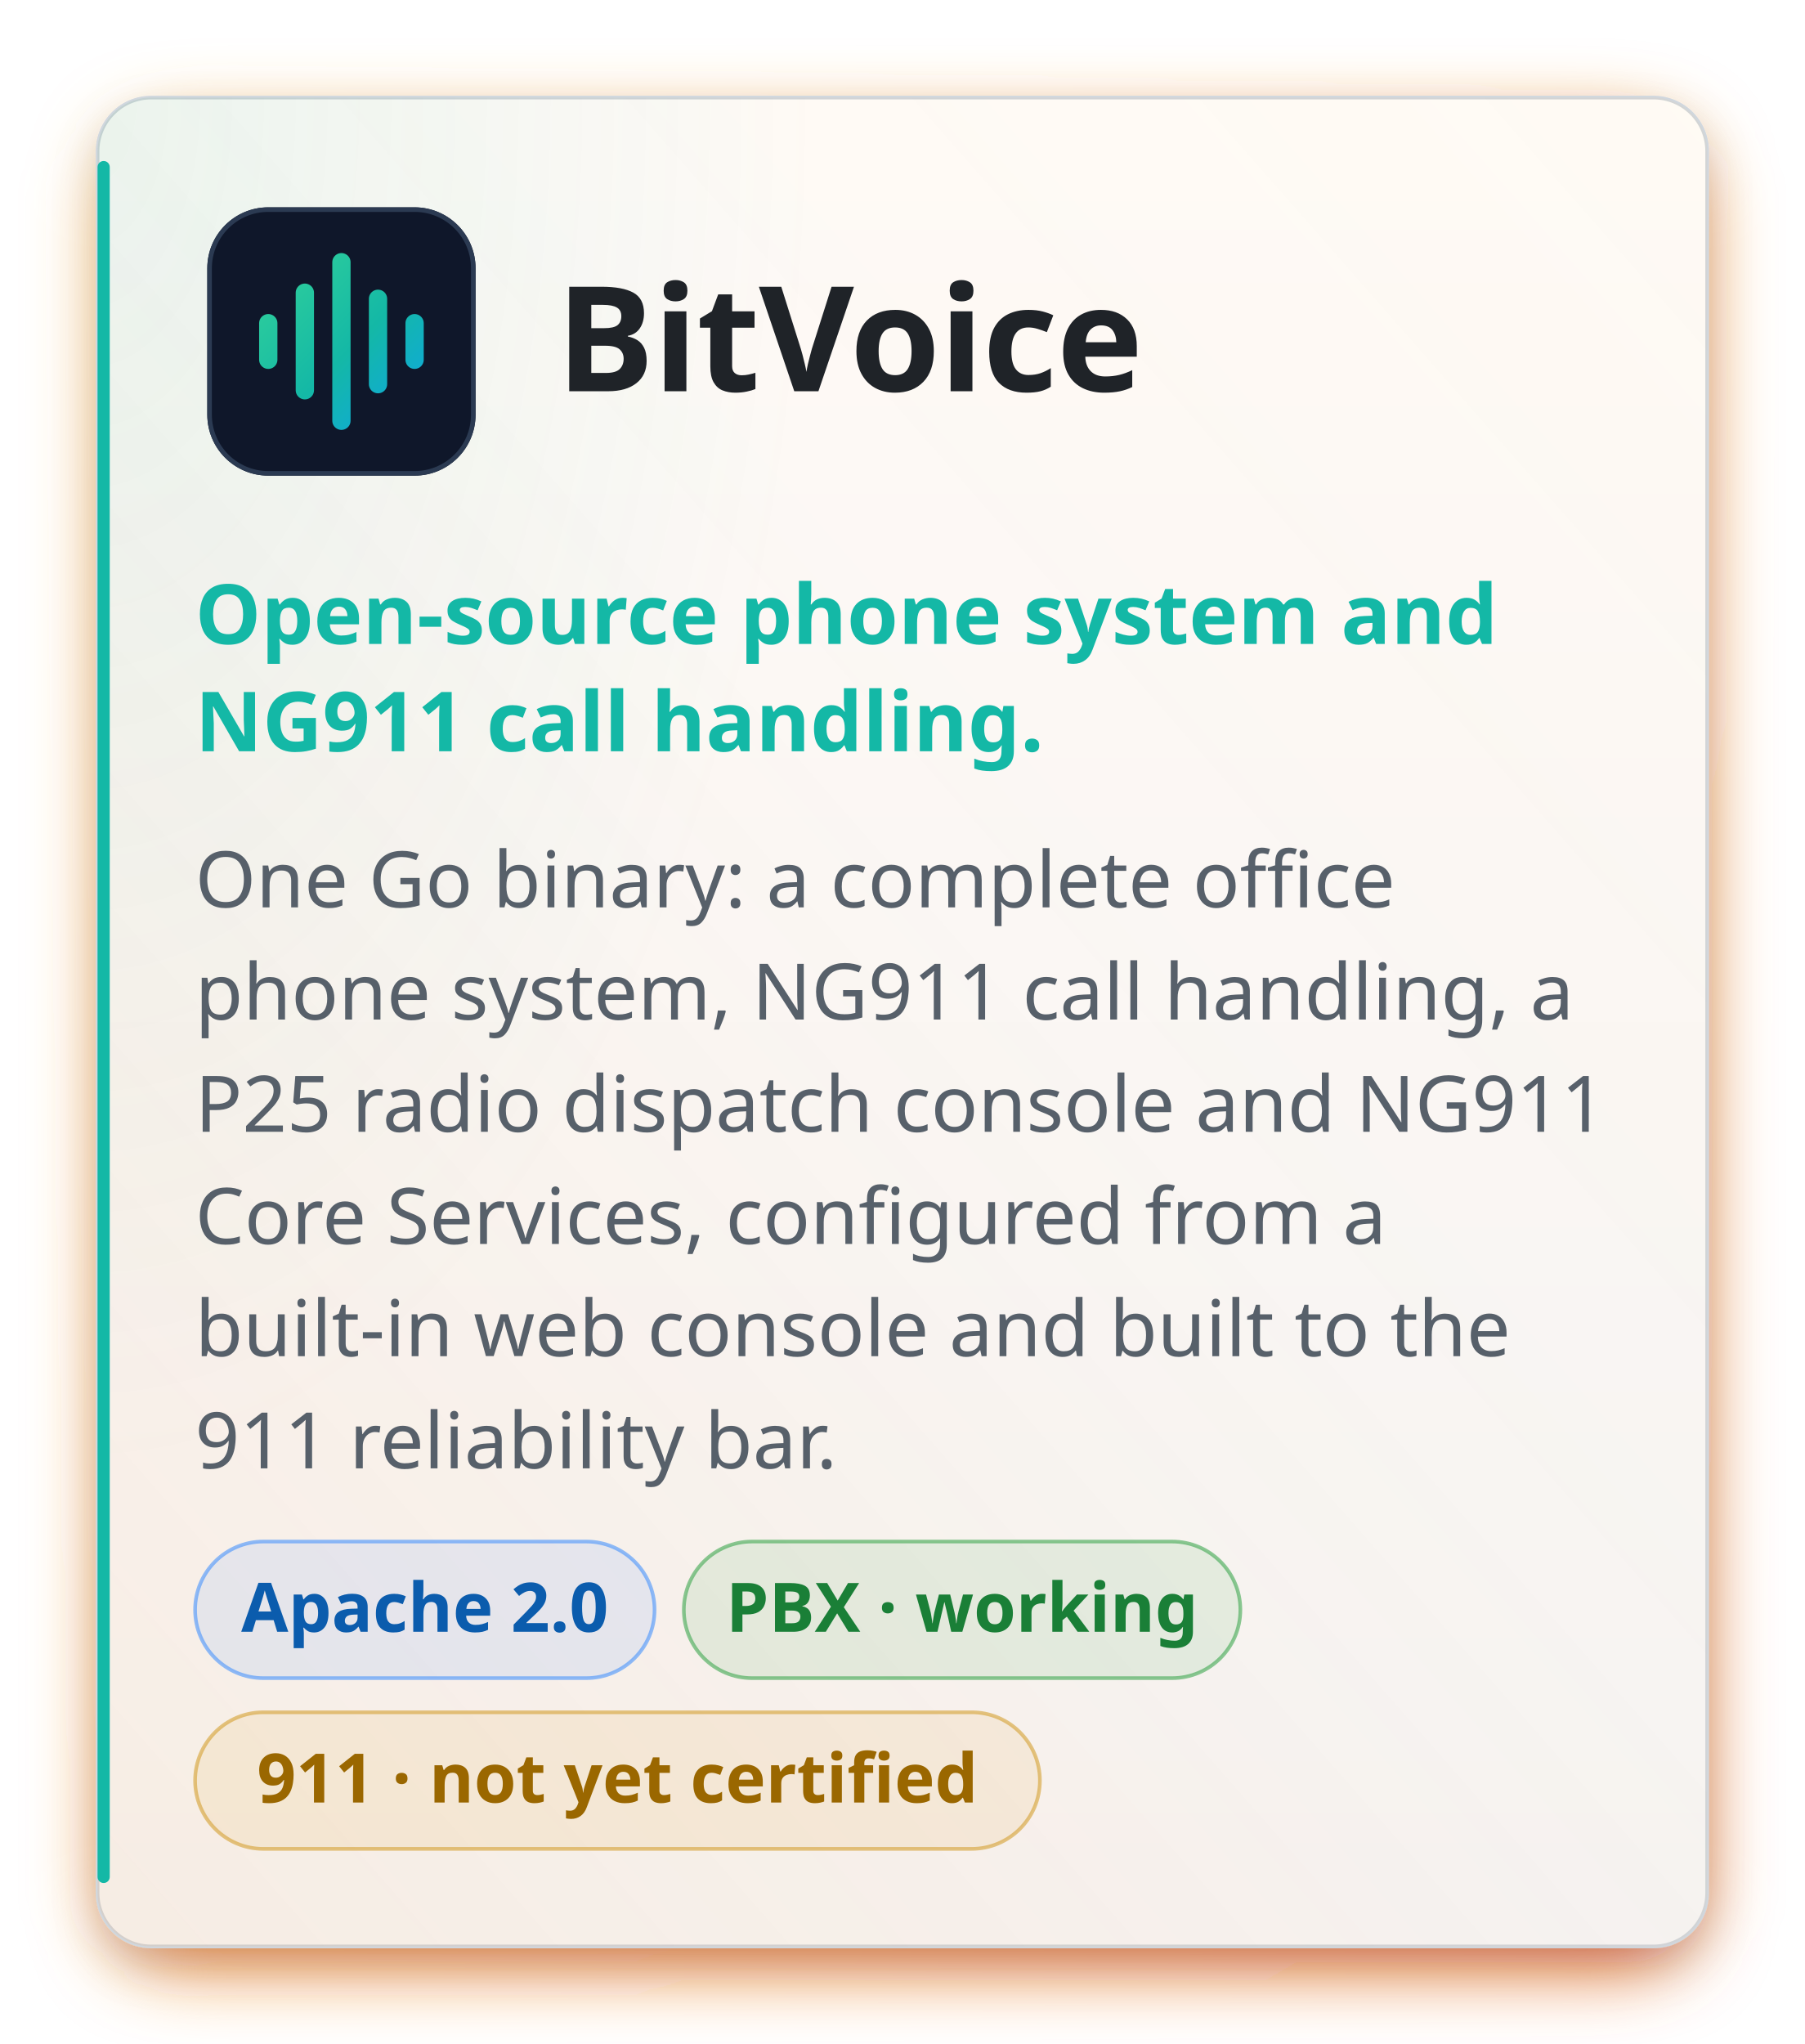
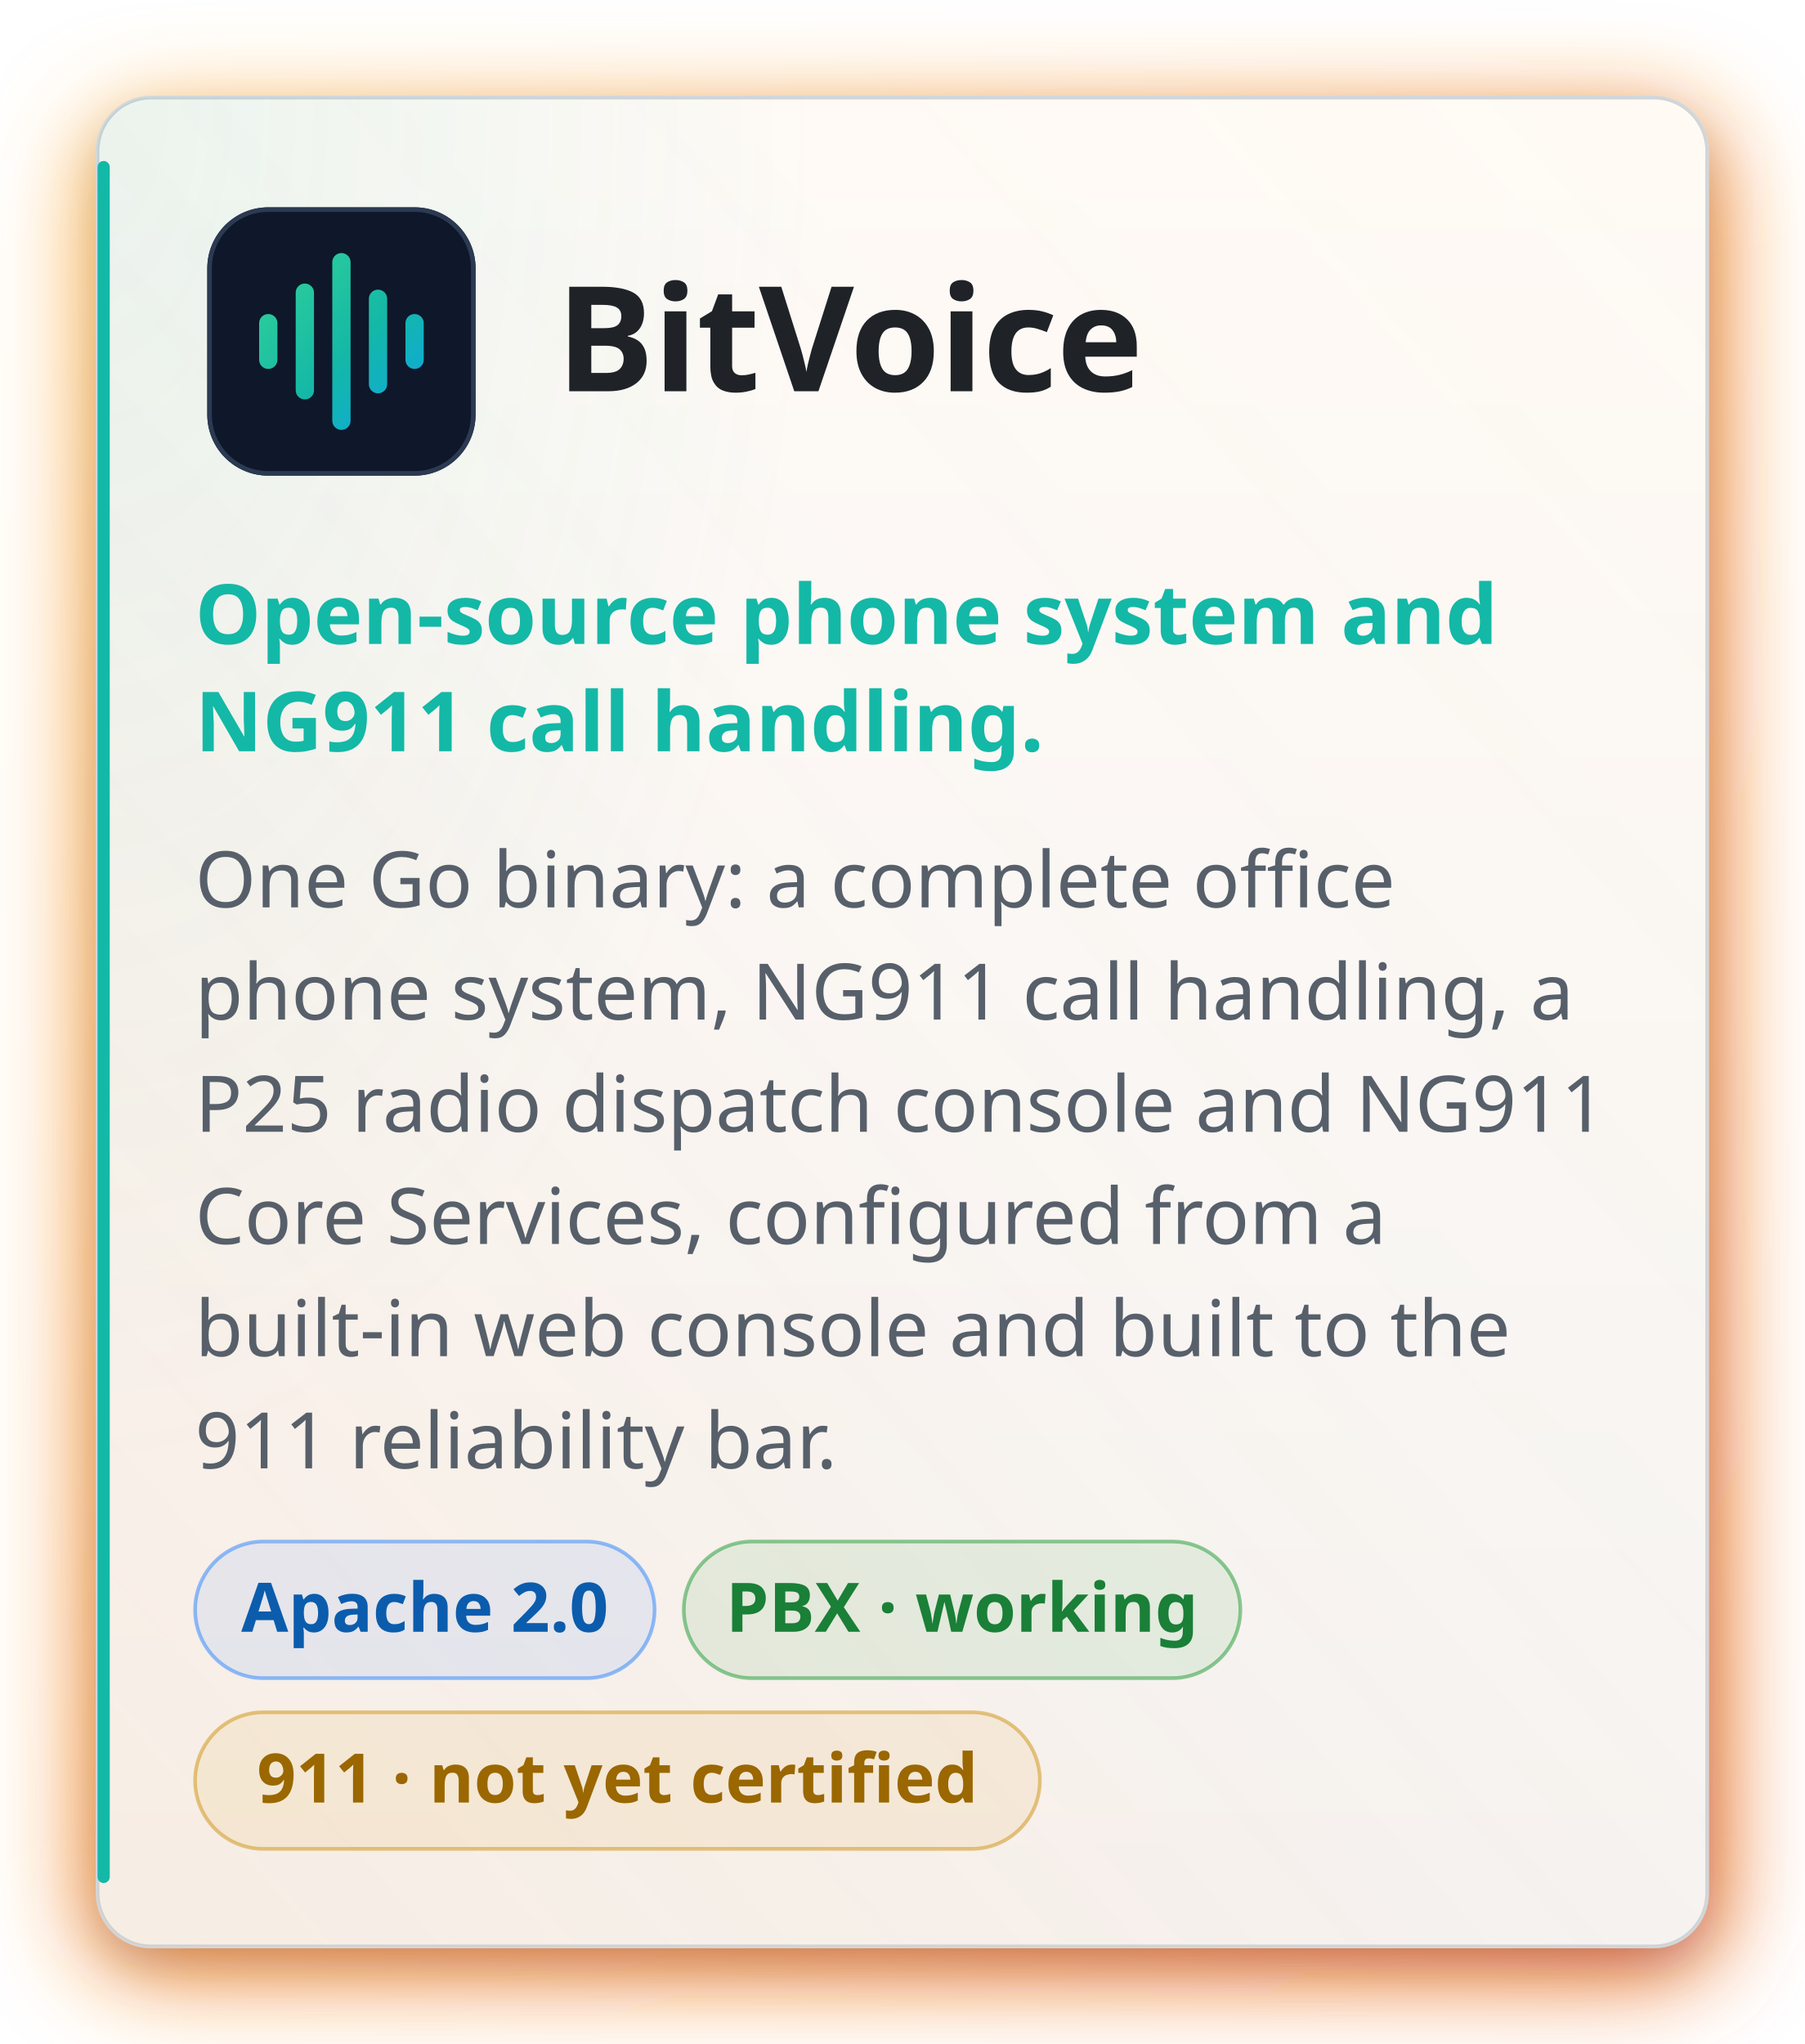
<svg xmlns="http://www.w3.org/2000/svg" viewBox="0 0 740 838" width="740" height="838" role="img" aria-label="BitVoice: Open-source phone system and NG911 call handling.">
-   <style>@keyframes glow{0%,100%{opacity:0.15}50%{opacity:0.55}}@keyframes warm{0%,100%{opacity:0}50%{opacity:1}}.glow{animation:glow 4.8s ease-in-out infinite;animation-delay:-3.60s}.warm{animation:warm 4.8s ease-in-out infinite;animation-delay:-3.60s}@media (prefers-reduced-motion: reduce){.glow,.warm{animation:none}.glow{opacity:0.45}.warm{opacity:0.5}}</style>
+   <style>@keyframes glow{0%,100%{opacity:0.25}50%{opacity:0.7}}@keyframes warm{0%,100%{opacity:0}50%{opacity:1}}.glow{animation:glow 4.8s ease-in-out infinite;animation-delay:-3.60s}.warm{animation:warm 4.8s ease-in-out infinite;animation-delay:-3.60s}@media (prefers-reduced-motion: reduce){.glow,.warm{animation:none}.glow{opacity:0.45}.warm{opacity:0.5}}</style>
  <defs>
    <linearGradient id="cardfill" x1="0" y1="0" x2="0" y2="1">
      <stop offset="0" stop-color="#ffffff" />
      <stop offset="1" stop-color="#f6f8fa" />
    </linearGradient>
    <radialGradient id="accentglow" cx="0" cy="0" r="0.75" gradientTransform="scale(0.6 1)">
      <stop offset="0" stop-color="#14b8a6" stop-opacity="0.09" />
      <stop offset="1" stop-color="#14b8a6" stop-opacity="0" />
    </radialGradient>
    <linearGradient id="glowfill" x1="0" y1="0" x2="1" y2="1">
      <stop offset="0" stop-color="#ffb347" />
      <stop offset="0.5" stop-color="#f58220" />
      <stop offset="1" stop-color="#ea580c" />
    </linearGradient>
    <linearGradient id="warmfill" x1="0" y1="1" x2="1" y2="0">
      <stop offset="0" stop-color="#f58220" stop-opacity="0.1" />
      <stop offset="0.55" stop-color="#f58220" stop-opacity="0.04" />
      <stop offset="1" stop-color="#ffb347" stop-opacity="0.06" />
    </linearGradient>
    <filter id="soft" x="-15%" y="-15%" width="130%" height="135%">
-       <feGaussianBlur stdDeviation="16" />
+       <feGaussianBlur stdDeviation="20" />
    </filter>
    <filter id="lift" x="-5%" y="-8%" width="110%" height="125%">
      <feDropShadow dx="0" dy="8" stdDeviation="9" flood-color="#1f2328" flood-opacity="0.14" />
    </filter>
  </defs>
  <g font-family="-apple-system, 'Segoe UI', 'Noto Sans', Helvetica, Arial, sans-serif">
-     <rect class="glow" x="46" y="54" width="648" height="750" rx="26" fill="url(#glowfill)" filter="url(#soft)" />
+     <rect class="glow" x="36" y="48" width="668" height="760" rx="26" fill="url(#glowfill)" filter="url(#soft)" />
    <rect x="40" y="40" width="660" height="758" rx="22" fill="url(#cardfill)" stroke="#d0d7de" stroke-width="1.5" filter="url(#lift)" />
    <rect x="40" y="40" width="660" height="758" rx="22" fill="url(#accentglow)" />
    <rect class="warm" x="40" y="40" width="660" height="758" rx="22" fill="url(#warmfill)" />
    <rect x="40" y="66" width="5" height="706" rx="2.5" fill="#14b8a6" />
    <svg x="80" y="80" width="120" height="120" viewBox="0 0 96 96">
      <rect x="4" y="4" width="88" height="88" rx="20" fill="#0f172a" />
      <rect x="4.75" y="4.75" width="86.5" height="86.5" rx="19.25" fill="none" stroke="#2b3a52" stroke-width="1.5" />
      <defs>
        <linearGradient id="bvg" gradientUnits="userSpaceOnUse" x1="20" y1="20" x2="76" y2="76">
          <stop offset="0" stop-color="#34d399" />
          <stop offset=".55" stop-color="#14b8a6" />
          <stop offset="1" stop-color="#0ea5e9" />
        </linearGradient>
      </defs>
      <g stroke="url(#bvg)" stroke-width="6" stroke-linecap="round">
        <path d="M24 42 V54" />
        <path d="M36 32 V64" />
        <path d="M48 22 V74" />
        <path d="M60 34 V62" />
        <path d="M72 42 V54" />
      </g>
    </svg>
    <text x="228" y="160.4" font-size="60" font-weight="800" fill="#1f2328" letter-spacing="-0.5">BitVoice</text>
    <text x="80" y="264.0" font-size="34" font-weight="600" fill="#14b8a6">Open-source phone system and</text>
    <text x="80" y="308.0" font-size="34" font-weight="600" fill="#14b8a6">NG911 call handling.</text>
    <text x="80" y="372.0" font-size="32" fill="#57606a">One Go binary: a complete office</text>
    <text x="80" y="418.0" font-size="32" fill="#57606a">phone system, NG911 call handling, a</text>
    <text x="80" y="464.0" font-size="32" fill="#57606a">P25 radio dispatch console and NG911</text>
    <text x="80" y="510.0" font-size="32" fill="#57606a">Core Services, configured from a</text>
    <text x="80" y="556.0" font-size="32" fill="#57606a">built-in web console and built to the</text>
    <text x="80" y="602.0" font-size="32" fill="#57606a">911 reliability bar.</text>
    <rect x="80.0" y="632" width="188.4" height="56" rx="28.0" fill="#388bfd" fill-opacity="0.1" stroke="#388bfd" stroke-opacity="0.55" stroke-width="1.5" />
    <text x="174.2" y="669.0" font-size="28" font-weight="600" fill="#0b5cad" text-anchor="middle">Apache 2.0</text>
    <rect x="280.4" y="632" width="228.2" height="56" rx="28.0" fill="#2ea043" fill-opacity="0.1" stroke="#2ea043" stroke-opacity="0.55" stroke-width="1.5" />
    <text x="394.5" y="669.0" font-size="28" font-weight="600" fill="#1a7f37" text-anchor="middle">PBX · working</text>
    <rect x="80.0" y="702" width="346.4" height="56" rx="28.0" fill="#d29922" fill-opacity="0.1" stroke="#d29922" stroke-opacity="0.55" stroke-width="1.5" />
    <text x="253.2" y="739.0" font-size="28" font-weight="600" fill="#9a6700" text-anchor="middle">911 · not yet certified</text>
  </g>
</svg>
